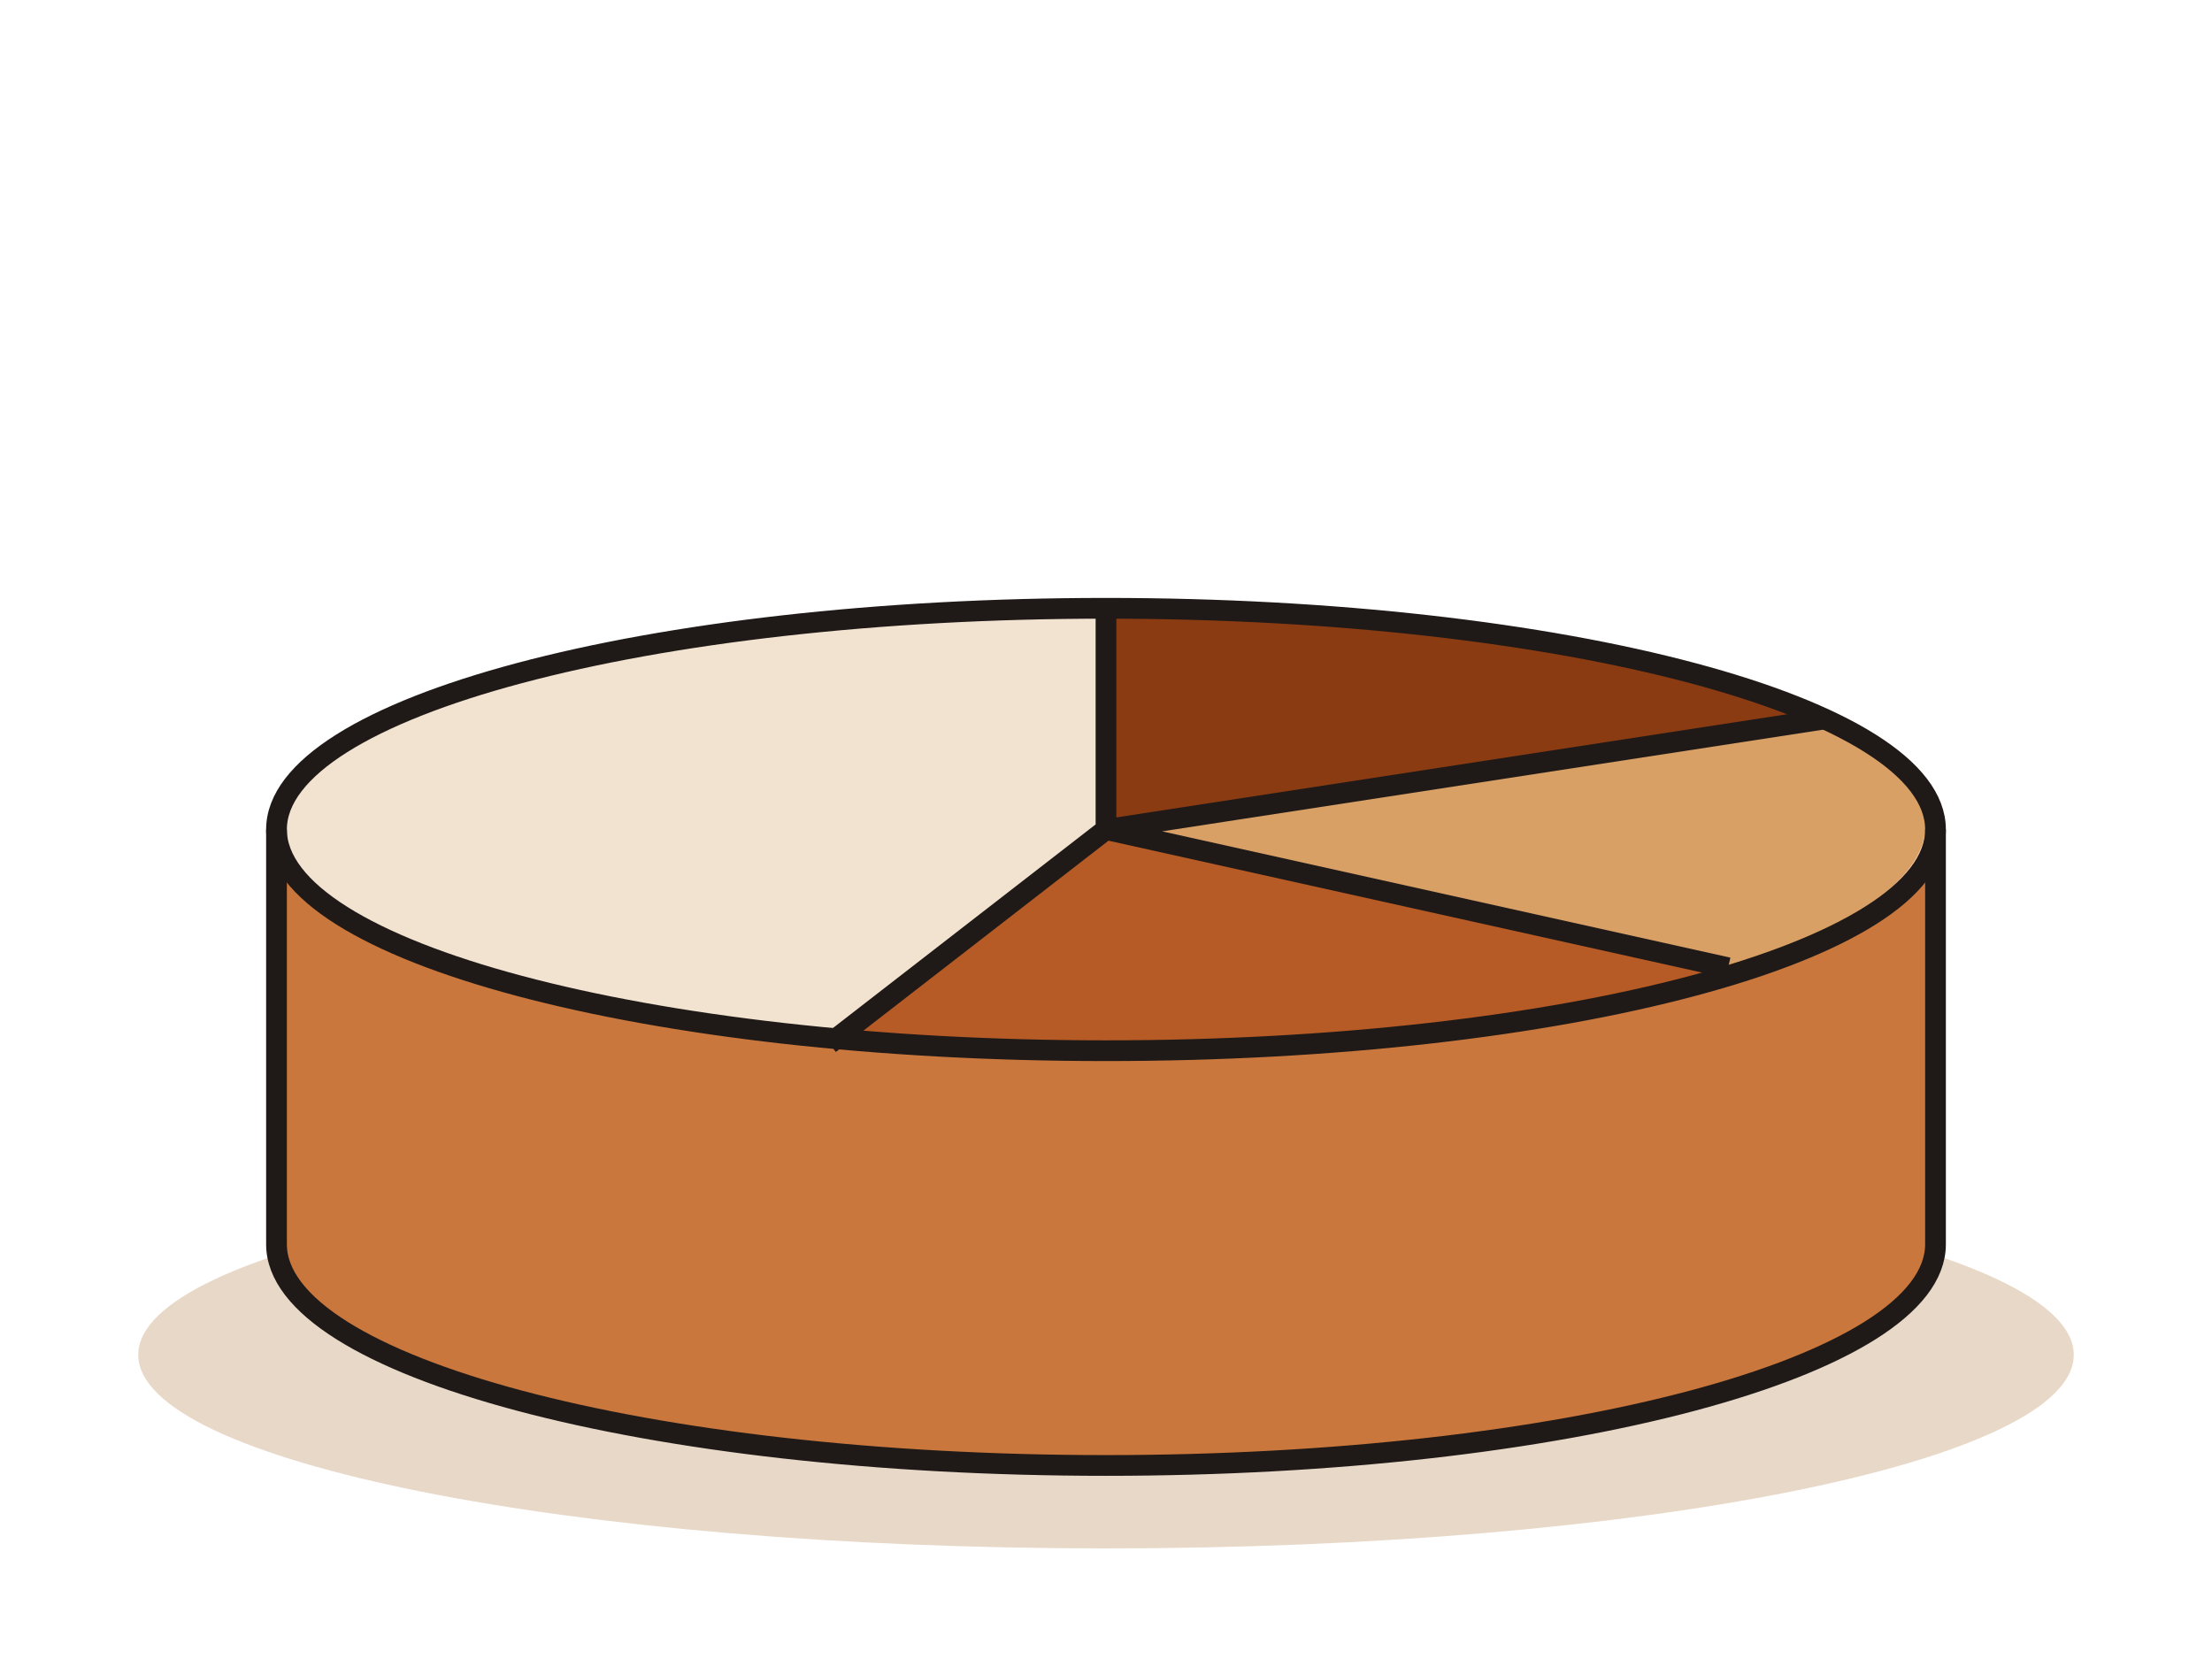
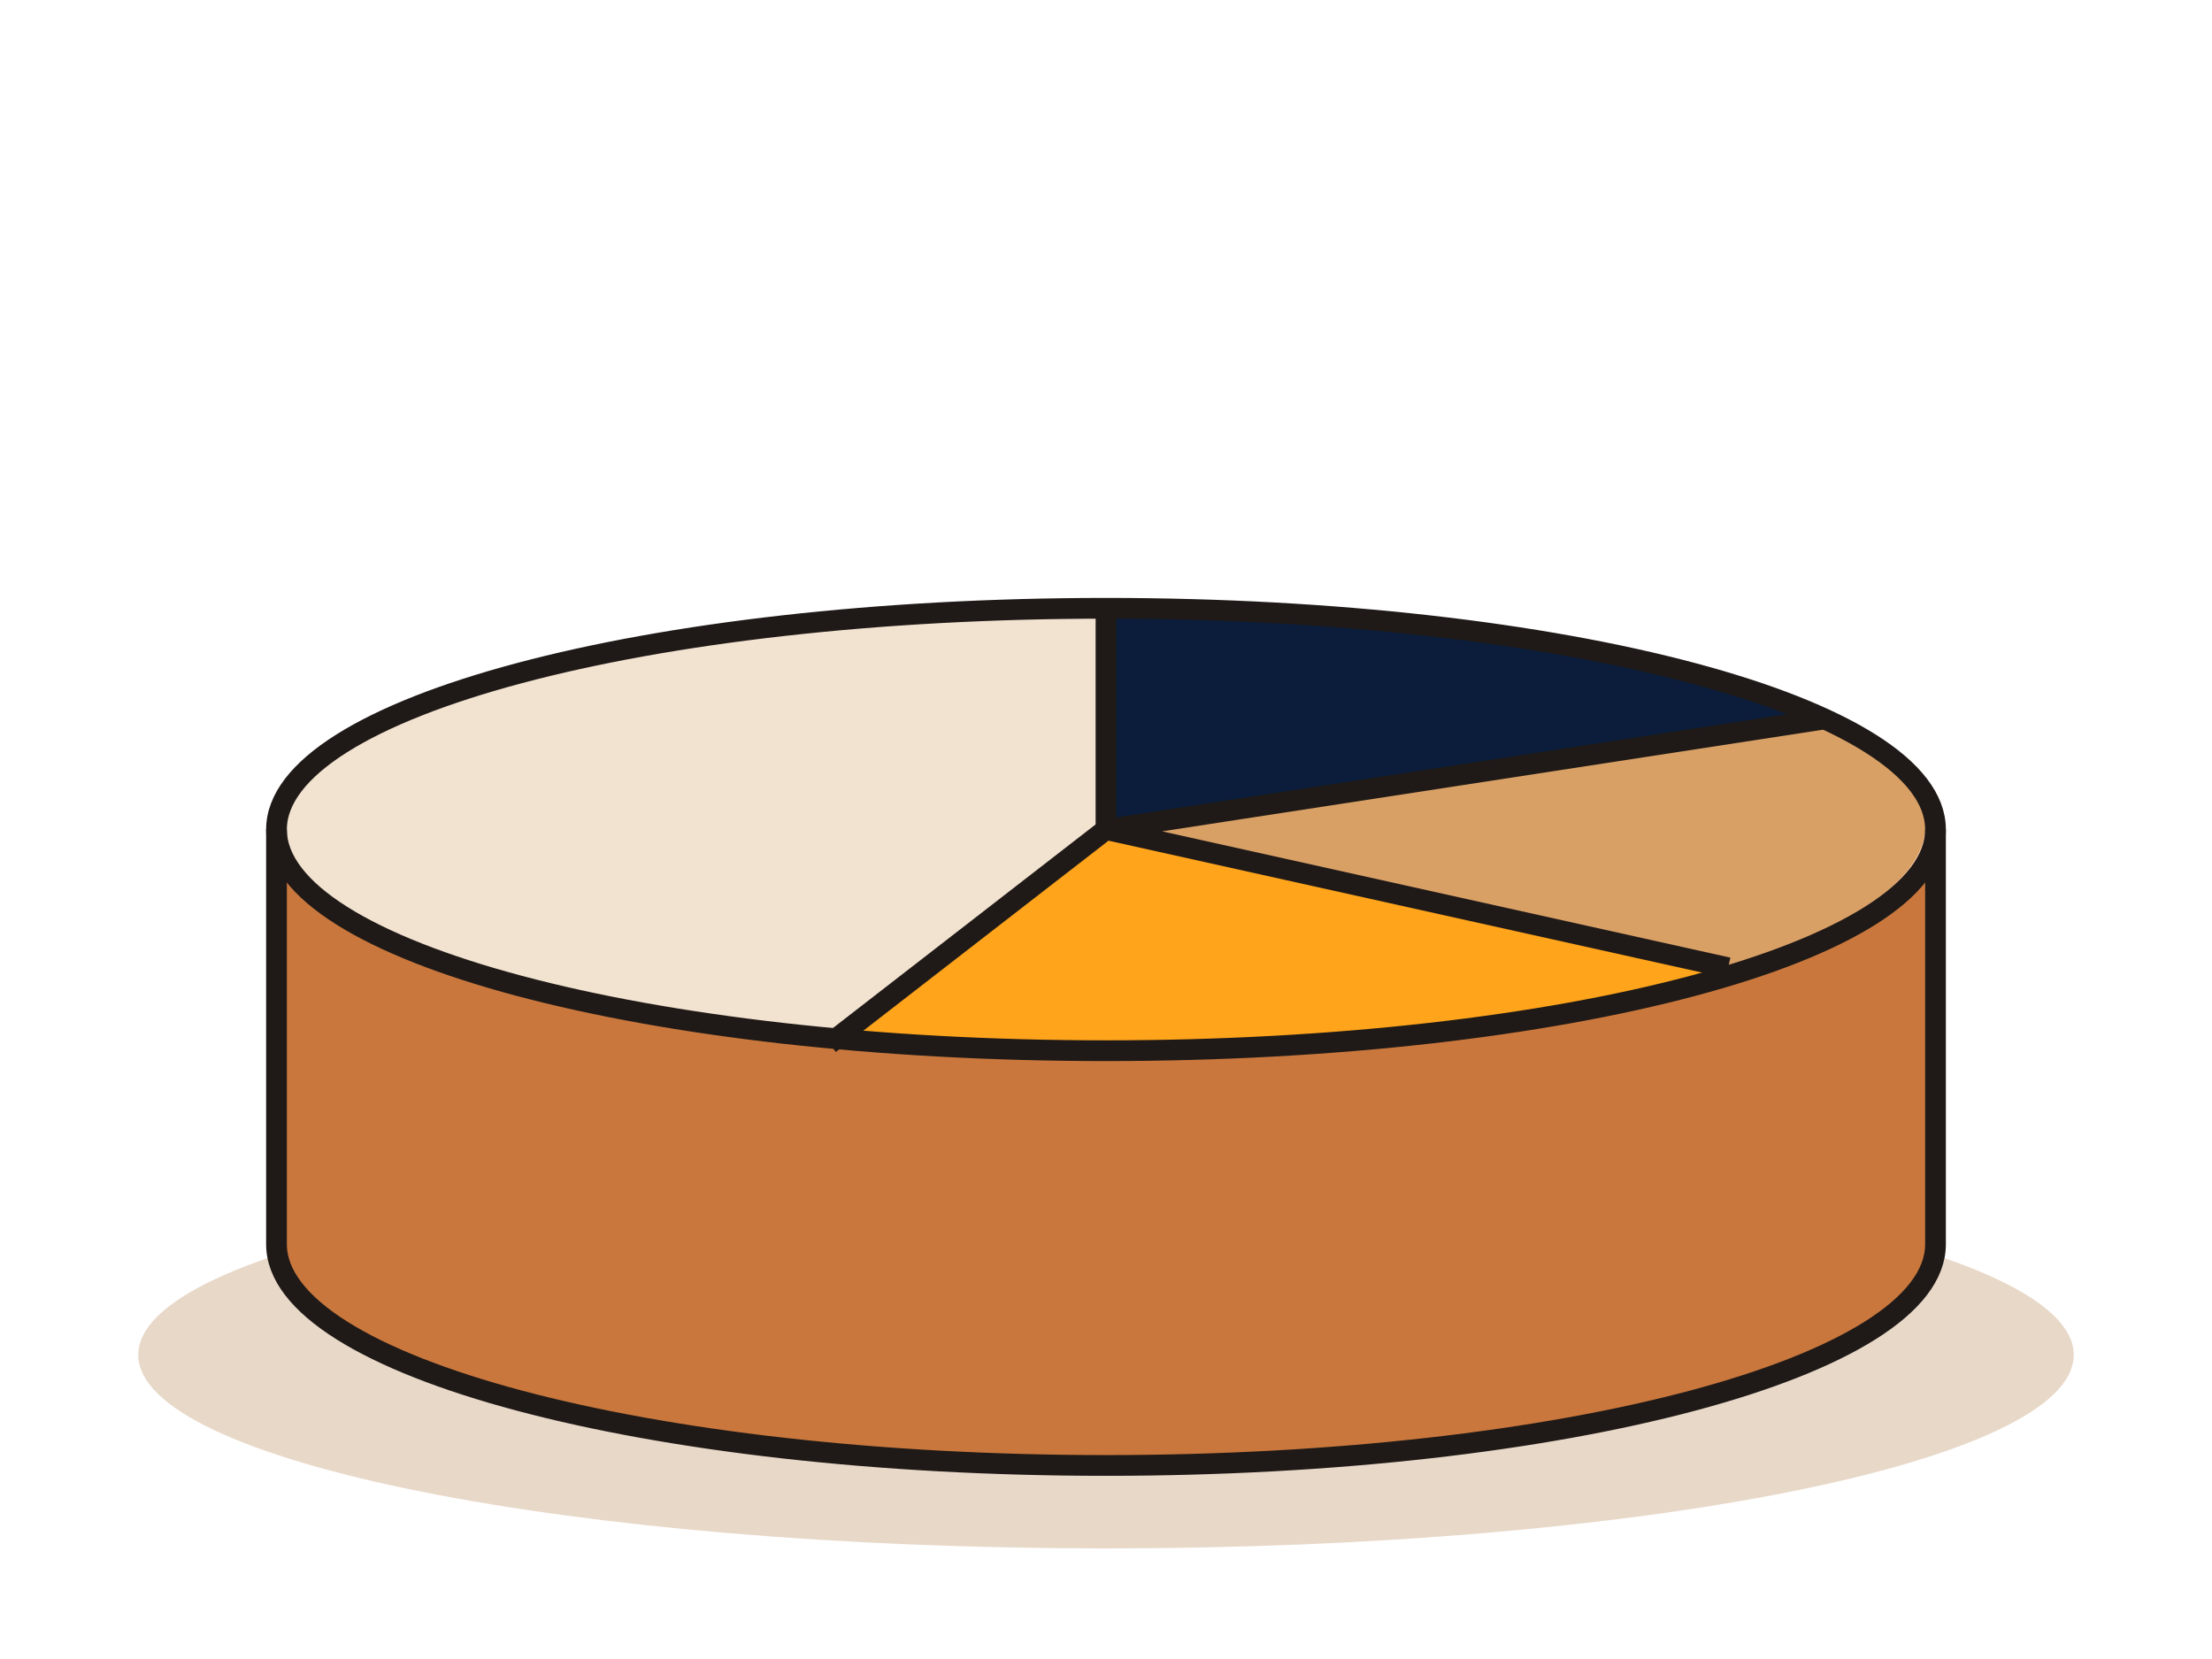
<svg xmlns="http://www.w3.org/2000/svg" viewBox="0 0 160 120" width="160" height="120">
  <ellipse cx="80" cy="98" rx="70" ry="14" fill="#e8d8c8" />
  <path d="M20 60 L20 90 A60 16 0 0 0 140 90 L140 60 Z" fill="#c9773d" />
  <ellipse cx="80" cy="60" rx="60" ry="16" fill="#f6c8a8" />
-   <path d="M80 60 L80 44 A60 16 0 0 1 132 52 Z" fill="#8a3b12" />
+   <path d="M80 60 L80 44 A60 16 0 0 1 132 52 Z" fill="#0b1d3a" />
  <path d="M80 60 L132 52 A60 16 0 0 1 125 70 Z" fill="#d9a066" />
-   <path d="M80 60 L125 70 A60 16 0 0 1 60 75.5 Z" fill="#b65a26" />
+   <path d="M80 60 L125 70 A60 16 0 0 1 60 75.5 Z" fill="#ffa41b" />
  <path d="M80 60 L60 75.5 A60 16 0 0 1 20 60 A60 16 0 0 1 80 44 Z" fill="#f2e2d0" />
  <g stroke="#1f1a17" stroke-width="1.5" fill="none">
    <ellipse cx="80" cy="60" rx="60" ry="16" />
    <path d="M20 60 L20 90 A60 16 0 0 0 140 90 L140 60" />
    <path d="M80 60 L80 44 M80 60 L132 52 M80 60 L125 70 M80 60 L60 75.5" />
  </g>
</svg>
